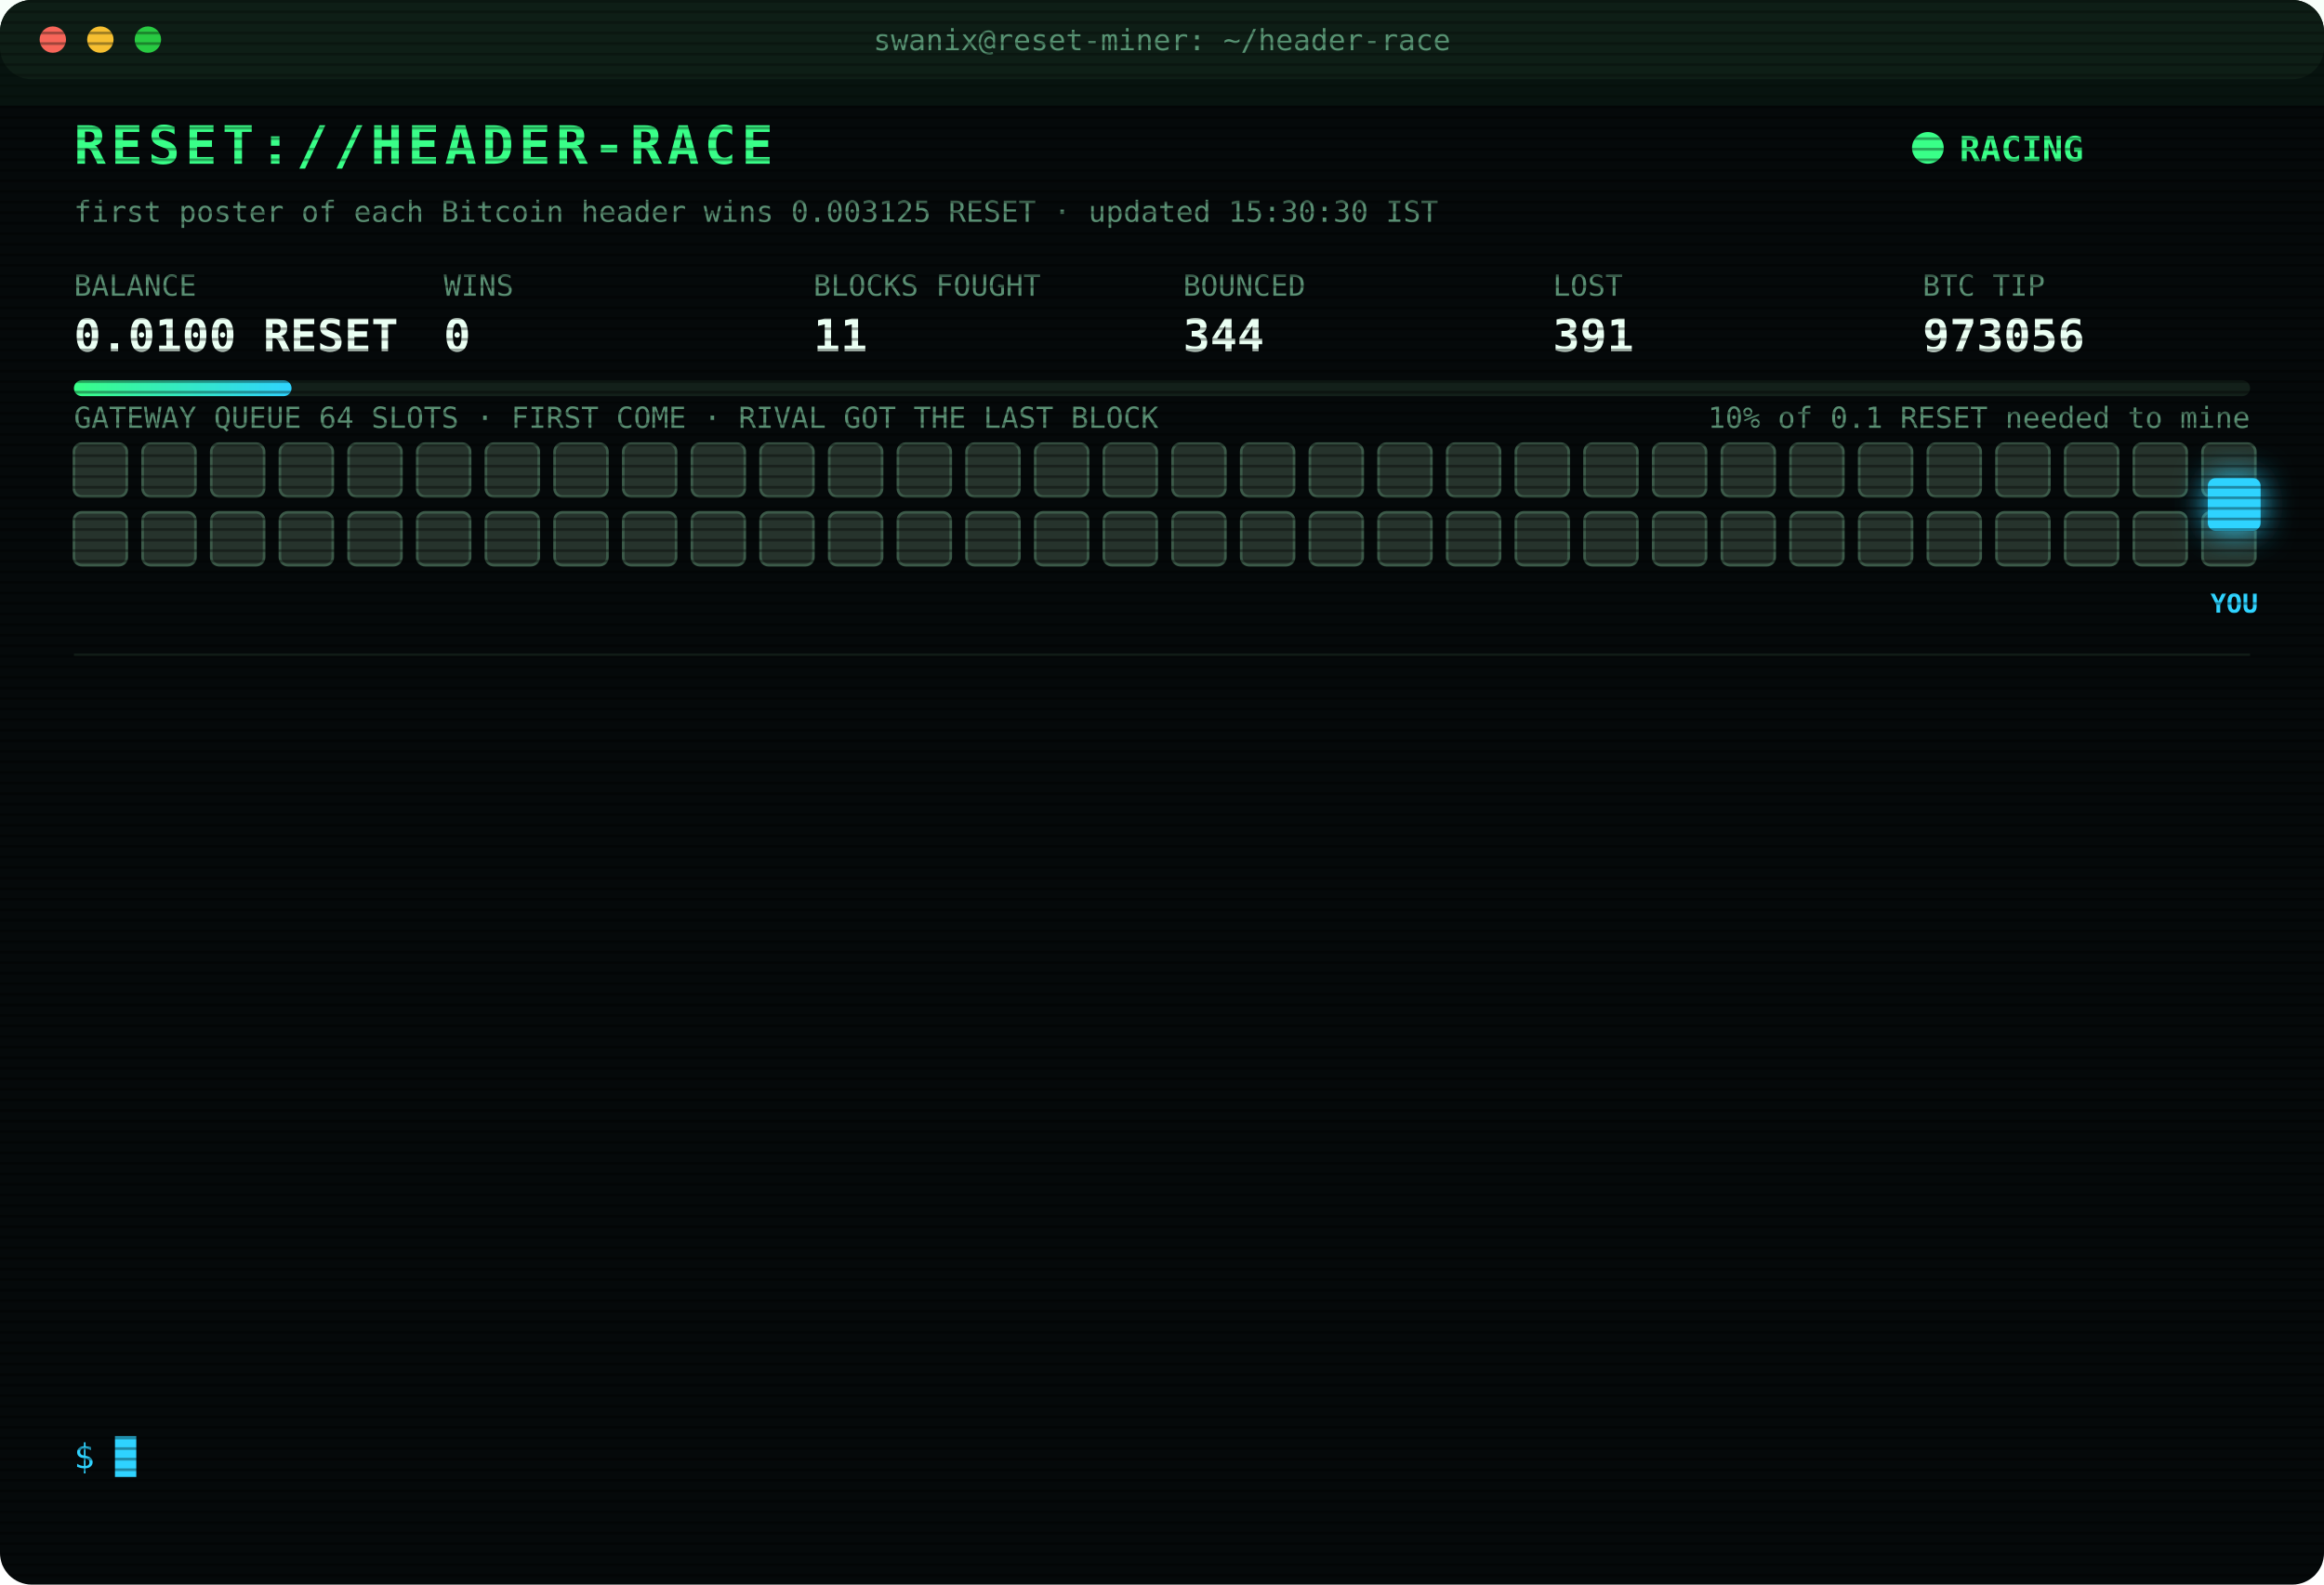
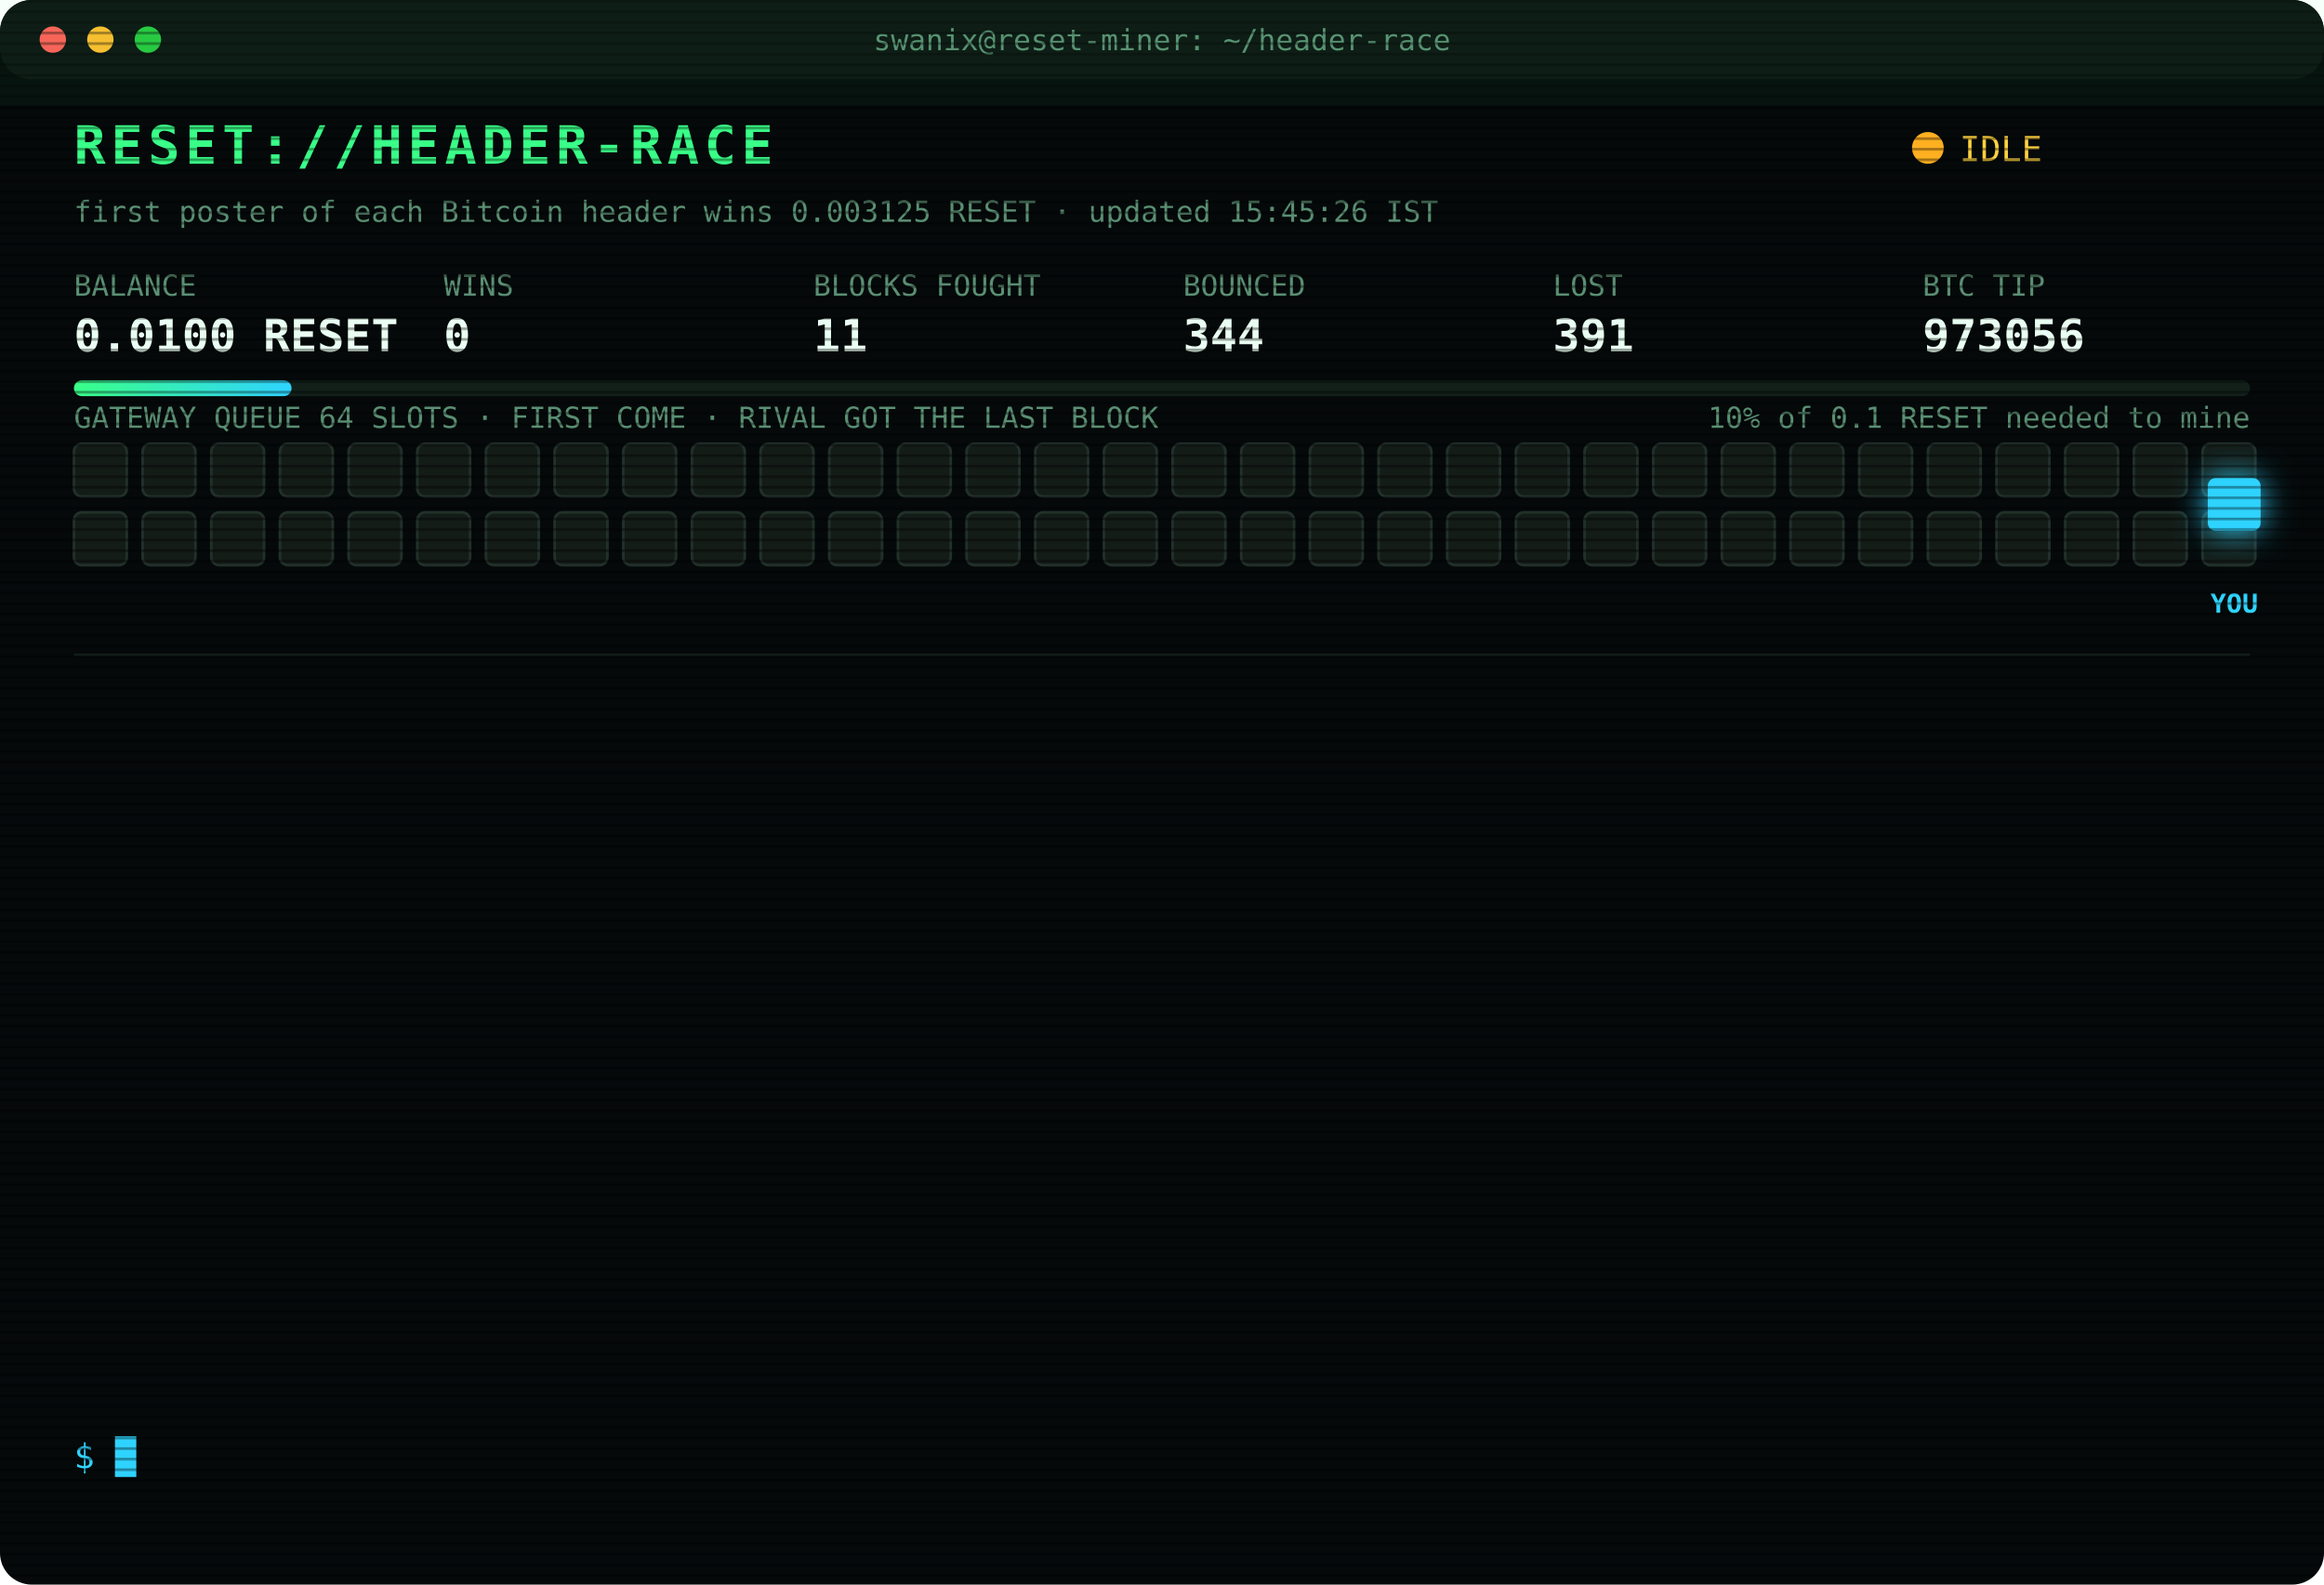
<svg xmlns="http://www.w3.org/2000/svg" width="880" height="600" viewBox="0 0 880 600" font-family="ui-monospace,SFMono-Regular,Menlo,Consolas,monospace">
  <style>
text{font-size:13px;fill:#7CFFB2}
.title{font-size:20px;font-weight:700;fill:#39FF88;letter-spacing:2px;animation:glitch 3s infinite steps(1)}
.sub{fill:#2fd3ff}.k{fill:#5a8f73;font-size:11px}.v{font-size:17px;font-weight:700;fill:#eafff3}
.ts{fill:#3f6b56}.boot{fill:#2fd3ff}.dim{fill:#5a8f73}.bad{fill:#ff4d6d}.warn{fill:#ffd23f}.mag{fill:#ff5cf0}.win{fill:#39FF88;font-weight:700}
.tag{font-size:10px;fill:#2fd3ff;font-weight:700}
.rival{fill:#26332c;stroke:#3c5a49;animation:jam 1.2s infinite alternate}
.idle{fill:#141c18;stroke:#22302a;animation:breathe 4s infinite}
.me{fill:#2fd3ff;filter:drop-shadow(0 0 6px #2fd3ff)}
.hover{animation:nudge 1.1s infinite ease-in-out}.bounce{animation:kick 1.4s infinite}
.ln{opacity:0;animation:in .4s forwards}
.cur{animation:blink 1s infinite steps(1)}
.scan{animation:scan 6s infinite linear}
.led{animation:blink 1.4s infinite}
@keyframes in{from{opacity:0;transform:translateX(-6px)}to{opacity:1;transform:none}}
@keyframes blink{50%{opacity:0}}
@keyframes jam{to{fill:#33463b}}
@keyframes breathe{50%{opacity:.4}}
@keyframes nudge{50%{transform:translateX(-10px)}}
@keyframes kick{0%,100%{transform:none}30%{transform:translateX(-14px)}55%{transform:translateX(10px) translateY(-6px)}}
@keyframes glitch{0%,92%{transform:none}93%{transform:translateX(2px);fill:#ff4d6d}95%{transform:translateX(-2px);fill:#2fd3ff}97%{transform:none}}
@keyframes scan{from{transform:translateY(-40px)}to{transform:translateY(600px)}}
</style>
  <defs>
    <pattern id="sl" width="4" height="4" patternUnits="userSpaceOnUse">
      <rect width="4" height="1" fill="#000" opacity=".35" />
    </pattern>
    <linearGradient id="bar">
      <stop offset="0" stop-color="#39FF88" />
      <stop offset="1" stop-color="#2fd3ff" />
    </linearGradient>
  </defs>
  <rect width="880" height="600" rx="12" fill="#05090a" />
  <rect width="880" height="30" rx="12" fill="#0d1512" />
  <circle cx="20" cy="15" r="5" fill="#ff5f57" />
  <circle cx="38" cy="15" r="5" fill="#febc2e" />
  <circle cx="56" cy="15" r="5" fill="#28c840" />
  <text x="440" y="19" text-anchor="middle" class="k">swanix@reset-miner: ~/header-race</text>
  <text x="28" y="62" class="title">RESET://HEADER-RACE</text>
-   <circle class="led" cx="730" cy="56" r="6" fill="#39FF88" />
-   <text x="742" y="61" class="win">RACING</text>
-   <text x="28" y="84" class="k">first poster of each Bitcoin header wins 0.003125 RESET · updated 15:30:30 IST</text>
+   <circle class="led" cx="730" cy="56" r="6" fill="#ffb020" />
+   <text x="742" y="61" class="warn">IDLE</text>
+   <text x="28" y="84" class="k">first poster of each Bitcoin header wins 0.003125 RESET · updated 15:45:26 IST</text>
  <text x="28" y="112" class="k">BALANCE</text>
  <text x="28" y="133" class="v">0.0100 RESET</text>
  <text x="168" y="112" class="k">WINS</text>
  <text x="168" y="133" class="v">0</text>
  <text x="308" y="112" class="k">BLOCKS FOUGHT</text>
  <text x="308" y="133" class="v">11</text>
  <text x="448" y="112" class="k">BOUNCED</text>
  <text x="448" y="133" class="v">344</text>
  <text x="588" y="112" class="k">LOST</text>
  <text x="588" y="133" class="v">391</text>
  <text x="728" y="112" class="k">BTC TIP</text>
  <text x="728" y="133" class="v">973056</text>
  <rect x="28" y="144" width="824" height="6" rx="3" fill="#13201a" />
  <rect x="28" y="144" width="82.4" height="6" rx="3" fill="url(#bar)" />
  <text x="852" y="162" text-anchor="end" class="k">10% of 0.1 RESET needed to mine</text>
  <text x="28" y="162" class="k">GATEWAY QUEUE 64 SLOTS · FIRST COME · RIVAL GOT THE LAST BLOCK</text>
-   <rect class="rival" x="28" y="168" width="20" height="20" rx="3" style="animation-delay:0.00s" />
-   <rect class="rival" x="54" y="168" width="20" height="20" rx="3" style="animation-delay:0.05s" />
-   <rect class="rival" x="80" y="168" width="20" height="20" rx="3" style="animation-delay:0.10s" />
-   <rect class="rival" x="106" y="168" width="20" height="20" rx="3" style="animation-delay:0.15s" />
-   <rect class="rival" x="132" y="168" width="20" height="20" rx="3" style="animation-delay:0.20s" />
-   <rect class="rival" x="158" y="168" width="20" height="20" rx="3" style="animation-delay:0.25s" />
-   <rect class="rival" x="184" y="168" width="20" height="20" rx="3" style="animation-delay:0.30s" />
-   <rect class="rival" x="210" y="168" width="20" height="20" rx="3" style="animation-delay:0.35s" />
-   <rect class="rival" x="236" y="168" width="20" height="20" rx="3" style="animation-delay:0.40s" />
-   <rect class="rival" x="262" y="168" width="20" height="20" rx="3" style="animation-delay:0.45s" />
-   <rect class="rival" x="288" y="168" width="20" height="20" rx="3" style="animation-delay:0.50s" />
-   <rect class="rival" x="314" y="168" width="20" height="20" rx="3" style="animation-delay:0.55s" />
-   <rect class="rival" x="340" y="168" width="20" height="20" rx="3" style="animation-delay:0.60s" />
-   <rect class="rival" x="366" y="168" width="20" height="20" rx="3" style="animation-delay:0.65s" />
-   <rect class="rival" x="392" y="168" width="20" height="20" rx="3" style="animation-delay:0.70s" />
-   <rect class="rival" x="418" y="168" width="20" height="20" rx="3" style="animation-delay:0.75s" />
-   <rect class="rival" x="444" y="168" width="20" height="20" rx="3" style="animation-delay:0.80s" />
-   <rect class="rival" x="470" y="168" width="20" height="20" rx="3" style="animation-delay:0.85s" />
-   <rect class="rival" x="496" y="168" width="20" height="20" rx="3" style="animation-delay:0.90s" />
-   <rect class="rival" x="522" y="168" width="20" height="20" rx="3" style="animation-delay:0.95s" />
-   <rect class="rival" x="548" y="168" width="20" height="20" rx="3" style="animation-delay:1.00s" />
-   <rect class="rival" x="574" y="168" width="20" height="20" rx="3" style="animation-delay:1.05s" />
-   <rect class="rival" x="600" y="168" width="20" height="20" rx="3" style="animation-delay:1.10s" />
-   <rect class="rival" x="626" y="168" width="20" height="20" rx="3" style="animation-delay:1.15s" />
-   <rect class="rival" x="652" y="168" width="20" height="20" rx="3" style="animation-delay:1.20s" />
-   <rect class="rival" x="678" y="168" width="20" height="20" rx="3" style="animation-delay:1.25s" />
-   <rect class="rival" x="704" y="168" width="20" height="20" rx="3" style="animation-delay:1.30s" />
-   <rect class="rival" x="730" y="168" width="20" height="20" rx="3" style="animation-delay:1.35s" />
-   <rect class="rival" x="756" y="168" width="20" height="20" rx="3" style="animation-delay:1.40s" />
-   <rect class="rival" x="782" y="168" width="20" height="20" rx="3" style="animation-delay:1.45s" />
-   <rect class="rival" x="808" y="168" width="20" height="20" rx="3" style="animation-delay:1.50s" />
-   <rect class="rival" x="834" y="168" width="20" height="20" rx="3" style="animation-delay:1.55s" />
-   <rect class="rival" x="28" y="194" width="20" height="20" rx="3" style="animation-delay:1.60s" />
-   <rect class="rival" x="54" y="194" width="20" height="20" rx="3" style="animation-delay:1.65s" />
-   <rect class="rival" x="80" y="194" width="20" height="20" rx="3" style="animation-delay:1.70s" />
-   <rect class="rival" x="106" y="194" width="20" height="20" rx="3" style="animation-delay:1.75s" />
-   <rect class="rival" x="132" y="194" width="20" height="20" rx="3" style="animation-delay:1.80s" />
-   <rect class="rival" x="158" y="194" width="20" height="20" rx="3" style="animation-delay:1.85s" />
-   <rect class="rival" x="184" y="194" width="20" height="20" rx="3" style="animation-delay:1.90s" />
-   <rect class="rival" x="210" y="194" width="20" height="20" rx="3" style="animation-delay:1.95s" />
-   <rect class="rival" x="236" y="194" width="20" height="20" rx="3" style="animation-delay:2.00s" />
-   <rect class="rival" x="262" y="194" width="20" height="20" rx="3" style="animation-delay:2.05s" />
-   <rect class="rival" x="288" y="194" width="20" height="20" rx="3" style="animation-delay:2.10s" />
-   <rect class="rival" x="314" y="194" width="20" height="20" rx="3" style="animation-delay:2.15s" />
-   <rect class="rival" x="340" y="194" width="20" height="20" rx="3" style="animation-delay:2.20s" />
-   <rect class="rival" x="366" y="194" width="20" height="20" rx="3" style="animation-delay:2.25s" />
-   <rect class="rival" x="392" y="194" width="20" height="20" rx="3" style="animation-delay:2.30s" />
-   <rect class="rival" x="418" y="194" width="20" height="20" rx="3" style="animation-delay:2.35s" />
-   <rect class="rival" x="444" y="194" width="20" height="20" rx="3" style="animation-delay:2.40s" />
-   <rect class="rival" x="470" y="194" width="20" height="20" rx="3" style="animation-delay:2.45s" />
-   <rect class="rival" x="496" y="194" width="20" height="20" rx="3" style="animation-delay:2.50s" />
-   <rect class="rival" x="522" y="194" width="20" height="20" rx="3" style="animation-delay:2.55s" />
-   <rect class="rival" x="548" y="194" width="20" height="20" rx="3" style="animation-delay:2.60s" />
-   <rect class="rival" x="574" y="194" width="20" height="20" rx="3" style="animation-delay:2.65s" />
-   <rect class="rival" x="600" y="194" width="20" height="20" rx="3" style="animation-delay:2.70s" />
-   <rect class="rival" x="626" y="194" width="20" height="20" rx="3" style="animation-delay:2.75s" />
-   <rect class="rival" x="652" y="194" width="20" height="20" rx="3" style="animation-delay:2.80s" />
-   <rect class="rival" x="678" y="194" width="20" height="20" rx="3" style="animation-delay:2.85s" />
-   <rect class="rival" x="704" y="194" width="20" height="20" rx="3" style="animation-delay:2.90s" />
-   <rect class="rival" x="730" y="194" width="20" height="20" rx="3" style="animation-delay:2.95s" />
-   <rect class="rival" x="756" y="194" width="20" height="20" rx="3" style="animation-delay:3.00s" />
-   <rect class="rival" x="782" y="194" width="20" height="20" rx="3" style="animation-delay:3.05s" />
-   <rect class="rival" x="808" y="194" width="20" height="20" rx="3" style="animation-delay:3.10s" />
-   <rect class="rival" x="834" y="194" width="20" height="20" rx="3" style="animation-delay:3.15s" />
+   <rect class="idle" x="28" y="168" width="20" height="20" rx="3" style="animation-delay:0.00s" />
+   <rect class="idle" x="54" y="168" width="20" height="20" rx="3" style="animation-delay:0.05s" />
+   <rect class="idle" x="80" y="168" width="20" height="20" rx="3" style="animation-delay:0.10s" />
+   <rect class="idle" x="106" y="168" width="20" height="20" rx="3" style="animation-delay:0.15s" />
+   <rect class="idle" x="132" y="168" width="20" height="20" rx="3" style="animation-delay:0.20s" />
+   <rect class="idle" x="158" y="168" width="20" height="20" rx="3" style="animation-delay:0.25s" />
+   <rect class="idle" x="184" y="168" width="20" height="20" rx="3" style="animation-delay:0.30s" />
+   <rect class="idle" x="210" y="168" width="20" height="20" rx="3" style="animation-delay:0.35s" />
+   <rect class="idle" x="236" y="168" width="20" height="20" rx="3" style="animation-delay:0.40s" />
+   <rect class="idle" x="262" y="168" width="20" height="20" rx="3" style="animation-delay:0.45s" />
+   <rect class="idle" x="288" y="168" width="20" height="20" rx="3" style="animation-delay:0.50s" />
+   <rect class="idle" x="314" y="168" width="20" height="20" rx="3" style="animation-delay:0.55s" />
+   <rect class="idle" x="340" y="168" width="20" height="20" rx="3" style="animation-delay:0.60s" />
+   <rect class="idle" x="366" y="168" width="20" height="20" rx="3" style="animation-delay:0.65s" />
+   <rect class="idle" x="392" y="168" width="20" height="20" rx="3" style="animation-delay:0.70s" />
+   <rect class="idle" x="418" y="168" width="20" height="20" rx="3" style="animation-delay:0.75s" />
+   <rect class="idle" x="444" y="168" width="20" height="20" rx="3" style="animation-delay:0.80s" />
+   <rect class="idle" x="470" y="168" width="20" height="20" rx="3" style="animation-delay:0.85s" />
+   <rect class="idle" x="496" y="168" width="20" height="20" rx="3" style="animation-delay:0.90s" />
+   <rect class="idle" x="522" y="168" width="20" height="20" rx="3" style="animation-delay:0.95s" />
+   <rect class="idle" x="548" y="168" width="20" height="20" rx="3" style="animation-delay:1.00s" />
+   <rect class="idle" x="574" y="168" width="20" height="20" rx="3" style="animation-delay:1.05s" />
+   <rect class="idle" x="600" y="168" width="20" height="20" rx="3" style="animation-delay:1.10s" />
+   <rect class="idle" x="626" y="168" width="20" height="20" rx="3" style="animation-delay:1.15s" />
+   <rect class="idle" x="652" y="168" width="20" height="20" rx="3" style="animation-delay:1.20s" />
+   <rect class="idle" x="678" y="168" width="20" height="20" rx="3" style="animation-delay:1.25s" />
+   <rect class="idle" x="704" y="168" width="20" height="20" rx="3" style="animation-delay:1.30s" />
+   <rect class="idle" x="730" y="168" width="20" height="20" rx="3" style="animation-delay:1.35s" />
+   <rect class="idle" x="756" y="168" width="20" height="20" rx="3" style="animation-delay:1.40s" />
+   <rect class="idle" x="782" y="168" width="20" height="20" rx="3" style="animation-delay:1.45s" />
+   <rect class="idle" x="808" y="168" width="20" height="20" rx="3" style="animation-delay:1.50s" />
+   <rect class="idle" x="834" y="168" width="20" height="20" rx="3" style="animation-delay:1.55s" />
+   <rect class="idle" x="28" y="194" width="20" height="20" rx="3" style="animation-delay:1.60s" />
+   <rect class="idle" x="54" y="194" width="20" height="20" rx="3" style="animation-delay:1.65s" />
+   <rect class="idle" x="80" y="194" width="20" height="20" rx="3" style="animation-delay:1.70s" />
+   <rect class="idle" x="106" y="194" width="20" height="20" rx="3" style="animation-delay:1.75s" />
+   <rect class="idle" x="132" y="194" width="20" height="20" rx="3" style="animation-delay:1.80s" />
+   <rect class="idle" x="158" y="194" width="20" height="20" rx="3" style="animation-delay:1.85s" />
+   <rect class="idle" x="184" y="194" width="20" height="20" rx="3" style="animation-delay:1.90s" />
+   <rect class="idle" x="210" y="194" width="20" height="20" rx="3" style="animation-delay:1.95s" />
+   <rect class="idle" x="236" y="194" width="20" height="20" rx="3" style="animation-delay:2.00s" />
+   <rect class="idle" x="262" y="194" width="20" height="20" rx="3" style="animation-delay:2.05s" />
+   <rect class="idle" x="288" y="194" width="20" height="20" rx="3" style="animation-delay:2.10s" />
+   <rect class="idle" x="314" y="194" width="20" height="20" rx="3" style="animation-delay:2.15s" />
+   <rect class="idle" x="340" y="194" width="20" height="20" rx="3" style="animation-delay:2.20s" />
+   <rect class="idle" x="366" y="194" width="20" height="20" rx="3" style="animation-delay:2.25s" />
+   <rect class="idle" x="392" y="194" width="20" height="20" rx="3" style="animation-delay:2.30s" />
+   <rect class="idle" x="418" y="194" width="20" height="20" rx="3" style="animation-delay:2.35s" />
+   <rect class="idle" x="444" y="194" width="20" height="20" rx="3" style="animation-delay:2.40s" />
+   <rect class="idle" x="470" y="194" width="20" height="20" rx="3" style="animation-delay:2.45s" />
+   <rect class="idle" x="496" y="194" width="20" height="20" rx="3" style="animation-delay:2.50s" />
+   <rect class="idle" x="522" y="194" width="20" height="20" rx="3" style="animation-delay:2.55s" />
+   <rect class="idle" x="548" y="194" width="20" height="20" rx="3" style="animation-delay:2.60s" />
+   <rect class="idle" x="574" y="194" width="20" height="20" rx="3" style="animation-delay:2.65s" />
+   <rect class="idle" x="600" y="194" width="20" height="20" rx="3" style="animation-delay:2.70s" />
+   <rect class="idle" x="626" y="194" width="20" height="20" rx="3" style="animation-delay:2.75s" />
+   <rect class="idle" x="652" y="194" width="20" height="20" rx="3" style="animation-delay:2.80s" />
+   <rect class="idle" x="678" y="194" width="20" height="20" rx="3" style="animation-delay:2.85s" />
+   <rect class="idle" x="704" y="194" width="20" height="20" rx="3" style="animation-delay:2.90s" />
+   <rect class="idle" x="730" y="194" width="20" height="20" rx="3" style="animation-delay:2.95s" />
+   <rect class="idle" x="756" y="194" width="20" height="20" rx="3" style="animation-delay:3.00s" />
+   <rect class="idle" x="782" y="194" width="20" height="20" rx="3" style="animation-delay:3.05s" />
+   <rect class="idle" x="808" y="194" width="20" height="20" rx="3" style="animation-delay:3.10s" />
+   <rect class="idle" x="834" y="194" width="20" height="20" rx="3" style="animation-delay:3.15s" />
  <g class="hover">
    <rect class="me" x="836" y="181" width="20" height="20" rx="3" />
    <text class="tag" x="846" y="232" text-anchor="middle">YOU</text>
  </g>
  <line x1="28" x2="852" y1="248" y2="248" stroke="#13201a" />
  <g class="ln" style="animation-delay:0.40s">
    <text x="28" y="270" class="ts">14:08:18</text>
    <text x="104" y="270" class="bad">[LOST] #973043 taken by a rival miner</text>
  </g>
  <g class="ln" style="animation-delay:0.65s">
    <text x="28" y="292" class="ts">14:18:38</text>
    <text x="104" y="292" class="bad">[LOST] #973044 taken by a rival miner</text>
  </g>
  <g class="ln" style="animation-delay:0.90s">
    <text x="28" y="314" class="ts">14:25:25</text>
    <text x="104" y="314" class="bad">[LOST] #973045 taken by a rival miner</text>
  </g>
  <g class="ln" style="animation-delay:1.15s">
    <text x="28" y="336" class="ts">14:25:49</text>
    <text x="104" y="336" class="bad">[LOST] #973046 taken by a rival miner</text>
  </g>
  <g class="ln" style="animation-delay:1.40s">
    <text x="28" y="358" class="ts">14:33:36</text>
    <text x="104" y="358" class="bad">[LOST] #973047 taken by a rival miner</text>
  </g>
  <g class="ln" style="animation-delay:1.65s">
    <text x="28" y="380" class="ts">14:37:48</text>
    <text x="104" y="380" class="bad">[LOST] #973048 taken by a rival miner</text>
  </g>
  <g class="ln" style="animation-delay:1.90s">
    <text x="28" y="402" class="ts">14:42:02</text>
    <text x="104" y="402" class="bad">[LOST] #973049 taken by a rival miner</text>
  </g>
  <g class="ln" style="animation-delay:2.15s">
    <text x="28" y="424" class="ts">14:52:34</text>
    <text x="104" y="424" class="bad">[LOST] #973050 taken by a rival miner</text>
  </g>
  <g class="ln" style="animation-delay:2.40s">
    <text x="28" y="446" class="ts">15:03:28</text>
    <text x="104" y="446" class="bad">[LOST] #973051 taken by a rival miner</text>
  </g>
  <g class="ln" style="animation-delay:2.65s">
    <text x="28" y="468" class="ts">15:08:00</text>
    <text x="104" y="468" class="bad">[LOST] #973052 taken by a rival miner</text>
  </g>
  <g class="ln" style="animation-delay:2.90s">
    <text x="28" y="490" class="ts">15:19:30</text>
    <text x="104" y="490" class="bad">[LOST] #973053 taken by a rival miner</text>
  </g>
  <g class="ln" style="animation-delay:3.15s">
    <text x="28" y="512" class="ts">15:21:28</text>
    <text x="104" y="512" class="bad">[LOST] #973054 taken by a rival miner</text>
  </g>
  <g class="ln" style="animation-delay:3.40s">
    <text x="28" y="534" class="ts">15:23:02</text>
    <text x="104" y="534" class="bad">[LOST] #973055 taken by a rival miner</text>
  </g>
  <text x="28" y="556" class="sub">$ <tspan class="cur">█</tspan>
  </text>
  <rect width="880" height="600" rx="12" fill="url(#sl)" pointer-events="none" />
  <rect class="scan" width="880" height="40" fill="#39FF88" opacity=".04" />
</svg>
